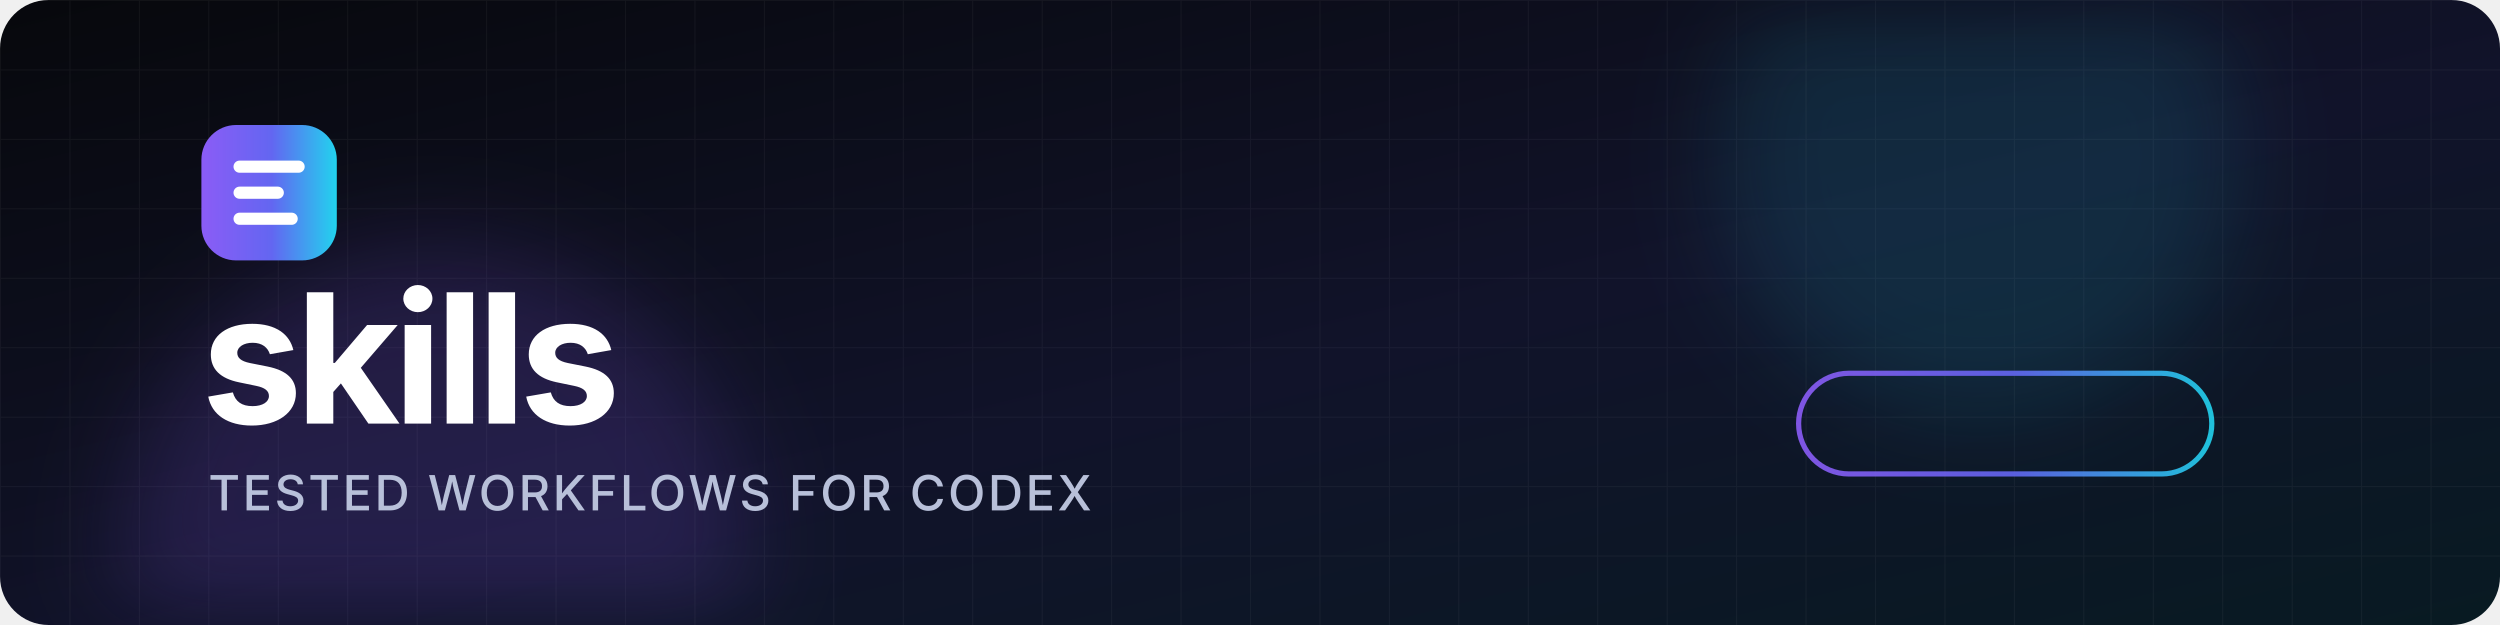
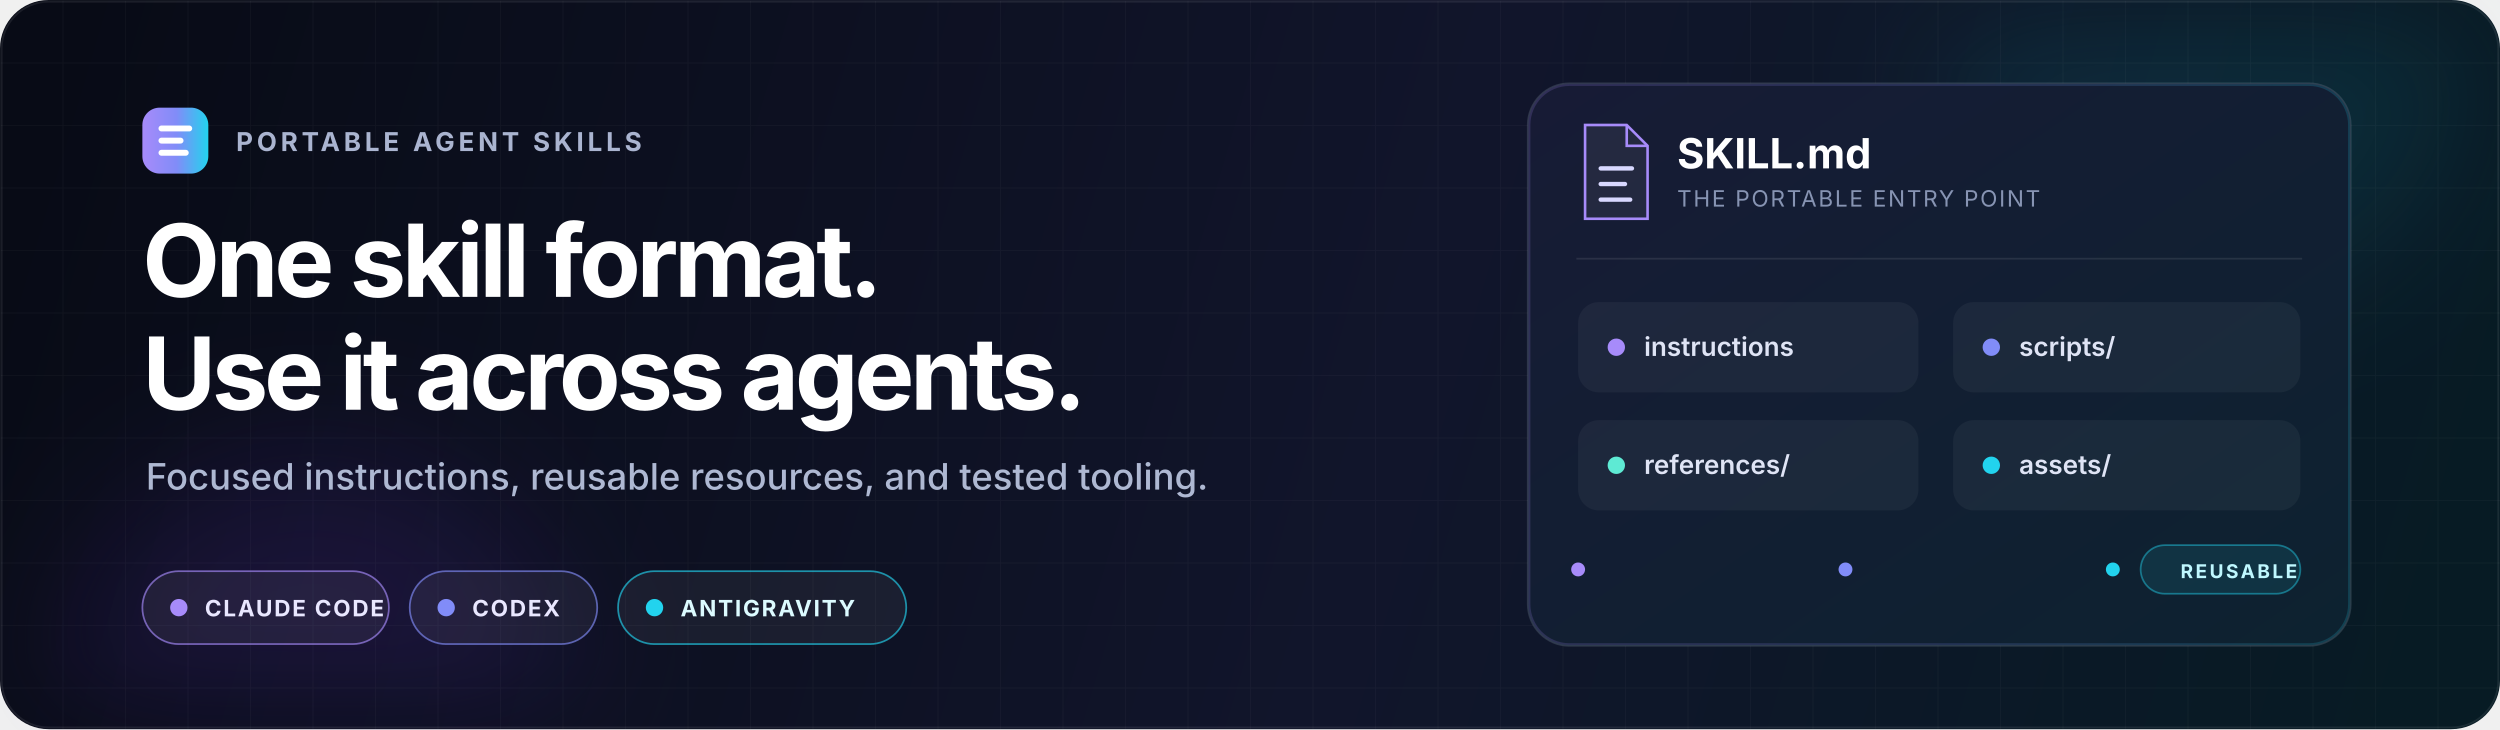
- <svg xmlns="http://www.w3.org/2000/svg" width="1440" height="360" viewBox="0 0 1440 360" role="img" aria-labelledby="title desc">
+ <svg xmlns="http://www.w3.org/2000/svg" width="1440" height="420" viewBox="0 0 1440 420" role="img" aria-labelledby="title desc">
  <defs>
-     <linearGradient id="background" x1="0" y1="0" x2="1" y2="1">
-       <stop offset="0" stop-color="#07080c" />
-       <stop offset="0.55" stop-color="#11132a" />
-       <stop offset="1" stop-color="#081a22" />
+     <linearGradient id="background" x1="40" y1="10" x2="1400" y2="410" gradientUnits="userSpaceOnUse">
+       <stop offset="0" stop-color="#080b16" />
+       <stop offset="0.56" stop-color="#11152b" />
+       <stop offset="1" stop-color="#071b24" />
    </linearGradient>
    <linearGradient id="accent" x1="0" y1="0" x2="1" y2="0">
-       <stop offset="0" stop-color="#8b5cf6" />
-       <stop offset="0.52" stop-color="#6366f1" />
+       <stop offset="0" stop-color="#a78bfa" />
+       <stop offset="0.52" stop-color="#818cf8" />
      <stop offset="1" stop-color="#22d3ee" />
    </linearGradient>
-     <pattern id="grid" width="40" height="40" patternUnits="userSpaceOnUse">
-       <path d="M 40 0 L 0 0 0 40" fill="none" stroke="#ffffff" stroke-opacity="0.045" />
+     <linearGradient id="card" x1="0" y1="0" x2="1" y2="1">
+       <stop offset="0" stop-color="#171b35" />
+       <stop offset="1" stop-color="#0d2230" />
+     </linearGradient>
+     <pattern id="grid" width="36" height="36" patternUnits="userSpaceOnUse">
+       <path d="M36 0H0V36" fill="none" stroke="#ffffff" stroke-opacity="0.035" />
    </pattern>
-     <filter id="glow" x="-50%" y="-50%" width="200%" height="200%">
-       <feGaussianBlur stdDeviation="28" />
+     <filter id="glow" x="-60%" y="-60%" width="220%" height="220%">
+       <feGaussianBlur stdDeviation="42" />
    </filter>
  </defs>
-   <rect width="1440" height="360" rx="28" fill="url(#background)" />
-   <rect width="1440" height="360" rx="28" fill="url(#grid)" />
-   <circle cx="1140" cy="90" r="150" fill="#22d3ee" opacity="0.12" filter="url(#glow)" />
-   <circle cx="250" cy="320" r="180" fill="#8b5cf6" opacity="0.17" filter="url(#glow)" />
-   <g transform="translate(116 72)">
-     <rect x="0" y="0" width="78" height="78" rx="20" fill="url(#accent)" />
-     <path d="M22 24h34M22 39h22M22 54h30" fill="none" stroke="#ffffff" stroke-width="7" stroke-linecap="round" />
-     <text x="0" y="172" fill="#ffffff" font-family="Inter, Segoe UI, Arial, sans-serif" font-size="104" font-weight="750" letter-spacing="-4">skills</text>
-     <text x="4" y="222" fill="#b8c0d9" font-family="Inter, Segoe UI, Arial, sans-serif" font-size="28" font-weight="500" letter-spacing="1.5">TESTED WORKFLOWS FOR CODEX</text>
+   <rect width="1440" height="420" rx="28" fill="url(#background)" />
+   <rect width="1440" height="420" rx="28" fill="url(#grid)" />
+   <circle cx="180" cy="410" r="150" fill="#7c3aed" opacity="0.13" filter="url(#glow)" />
+   <circle cx="1270" cy="20" r="150" fill="#22d3ee" opacity="0.10" filter="url(#glow)" />
+   <rect x="1" y="1" width="1438" height="418" rx="27" fill="none" stroke="#ffffff" stroke-opacity="0.08" />
+   <g transform="translate(82 62)" font-family="Inter, Segoe UI, Arial, sans-serif">
+     <g>
+       <rect width="38" height="38" rx="10" fill="url(#accent)" />
+       <path d="M11 12h16M11 19h11M11 26h14" fill="none" stroke="#ffffff" stroke-width="3.4" stroke-linecap="round" />
+       <text x="54" y="25" fill="#aab4d0" font-size="15" font-weight="700" letter-spacing="2.2">PORTABLE AGENT SKILLS</text>
+     </g>
+     <text x="0" y="109" fill="#ffffff" font-size="58" font-weight="750" letter-spacing="-2.4">One skill format.</text>
+     <text x="0" y="174" fill="#ffffff" font-size="58" font-weight="750" letter-spacing="-2.4">Use it across agents.</text>
+     <text x="2" y="220" fill="#aeb8d2" font-size="21" font-weight="450">Focused instructions, reusable resources, and tested tooling.</text>
+     <g transform="translate(0 267)" font-size="13" font-weight="700" letter-spacing="1">
+       <rect width="142" height="42" rx="21" fill="#ffffff" fill-opacity="0.055" stroke="#a78bfa" stroke-opacity="0.65" />
+       <circle cx="21" cy="21" r="5" fill="#a78bfa" />
+       <text x="36" y="26" fill="#e9e7ff">CLAUDE CODE</text>
+       <rect x="154" width="108" height="42" rx="21" fill="#ffffff" fill-opacity="0.055" stroke="#818cf8" stroke-opacity="0.65" />
+       <circle cx="175" cy="21" r="5" fill="#818cf8" />
+       <text x="190" y="26" fill="#e9e7ff">CODEX</text>
+       <rect x="274" width="166" height="42" rx="21" fill="#ffffff" fill-opacity="0.055" stroke="#22d3ee" stroke-opacity="0.65" />
+       <circle cx="295" cy="21" r="5" fill="#22d3ee" />
+       <text x="310" y="26" fill="#dcfbff">ANTIGRAVITY</text>
+     </g>
  </g>
-   <g transform="translate(1036 215)" fill="none" stroke="url(#accent)" stroke-width="3">
-     <rect width="238" height="58" rx="29" opacity="0.9" />
-     <path d="M29 29h36m16 0h36m16 0h36m16 0h24" stroke-linecap="round" />
+   <g transform="translate(880 48)" font-family="Inter, Segoe UI, Arial, sans-serif">
+     <rect width="474" height="324" rx="24" fill="url(#card)" stroke="#dbeafe" stroke-opacity="0.15" />
+     <rect x="1" y="1" width="472" height="322" rx="23" fill="none" stroke="url(#accent)" stroke-opacity="0.18" />
+     <g transform="translate(28 24)">
+       <path d="M5 0h24l12 12v42H5z" fill="#ffffff" fill-opacity="0.06" stroke="#a78bfa" stroke-width="1.5" />
+       <path d="M29 0v12h12" fill="none" stroke="#a78bfa" stroke-width="1.5" />
+       <path d="M14 25h18M14 34h14M14 43h17" stroke="#d8d8ff" stroke-width="2.5" stroke-linecap="round" />
+       <text x="58" y="25" fill="#ffffff" font-size="24" font-weight="700">SKILL.md</text>
+       <text x="58" y="47" fill="#8794b3" font-size="13" letter-spacing="1">THE PORTABLE ENTRY POINT</text>
+     </g>
+     <path d="M28 101H446" stroke="#ffffff" stroke-opacity="0.09" />
+     <g transform="translate(29 126)" font-size="15">
+       <g>
+         <rect width="196" height="52" rx="12" fill="#ffffff" fill-opacity="0.045" />
+         <circle cx="22" cy="26" r="5" fill="#a78bfa" />
+         <text x="38" y="31" fill="#dfe4f5" font-weight="600">instructions</text>
+       </g>
+       <g transform="translate(216)">
+         <rect width="200" height="52" rx="12" fill="#ffffff" fill-opacity="0.045" />
+         <circle cx="22" cy="26" r="5" fill="#818cf8" />
+         <text x="38" y="31" fill="#dfe4f5" font-weight="600">scripts/</text>
+       </g>
+       <g transform="translate(0 68)">
+         <rect width="196" height="52" rx="12" fill="#ffffff" fill-opacity="0.045" />
+         <circle cx="22" cy="26" r="5" fill="#5eead4" />
+         <text x="38" y="31" fill="#dfe4f5" font-weight="600">references/</text>
+       </g>
+       <g transform="translate(216 68)">
+         <rect width="200" height="52" rx="12" fill="#ffffff" fill-opacity="0.045" />
+         <circle cx="22" cy="26" r="5" fill="#22d3ee" />
+         <text x="38" y="31" fill="#dfe4f5" font-weight="600">assets/</text>
+       </g>
+     </g>
+     <g transform="translate(29 266)">
+       <path d="M0 14H308" stroke="url(#accent)" stroke-width="2" stroke-linecap="round" />
+       <circle cx="0" cy="14" r="4" fill="#a78bfa" />
+       <circle cx="154" cy="14" r="4" fill="#818cf8" />
+       <circle cx="308" cy="14" r="4" fill="#22d3ee" />
+       <rect x="324" width="92" height="28" rx="14" fill="#22d3ee" fill-opacity="0.10" stroke="#22d3ee" stroke-opacity="0.45" />
+       <text x="347" y="19" fill="#bff8ff" font-size="11" font-weight="750" letter-spacing="1.4">REUSABLE</text>
+     </g>
  </g>
</svg>
